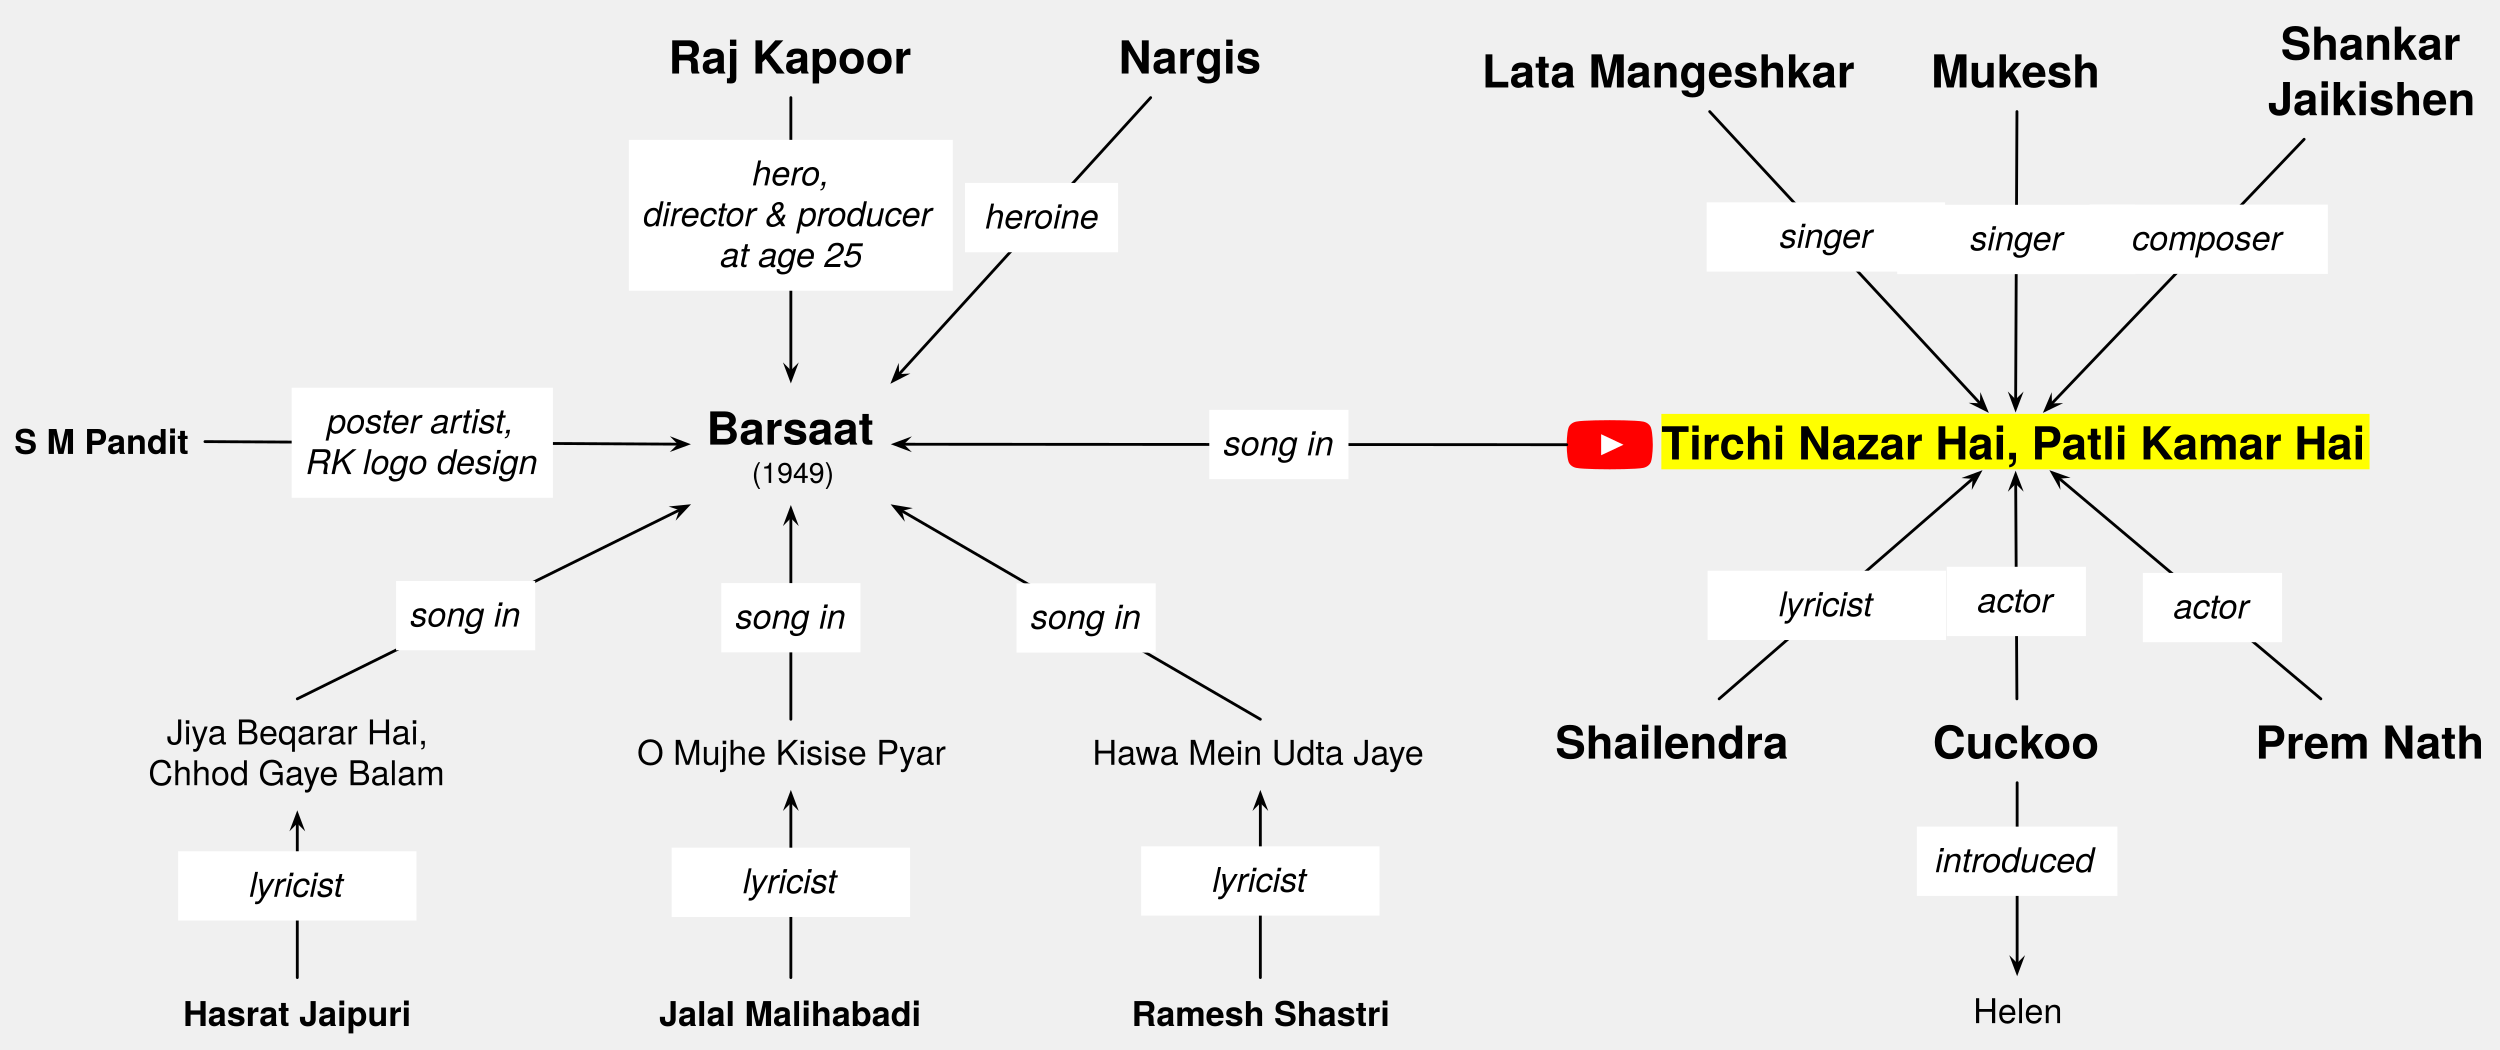
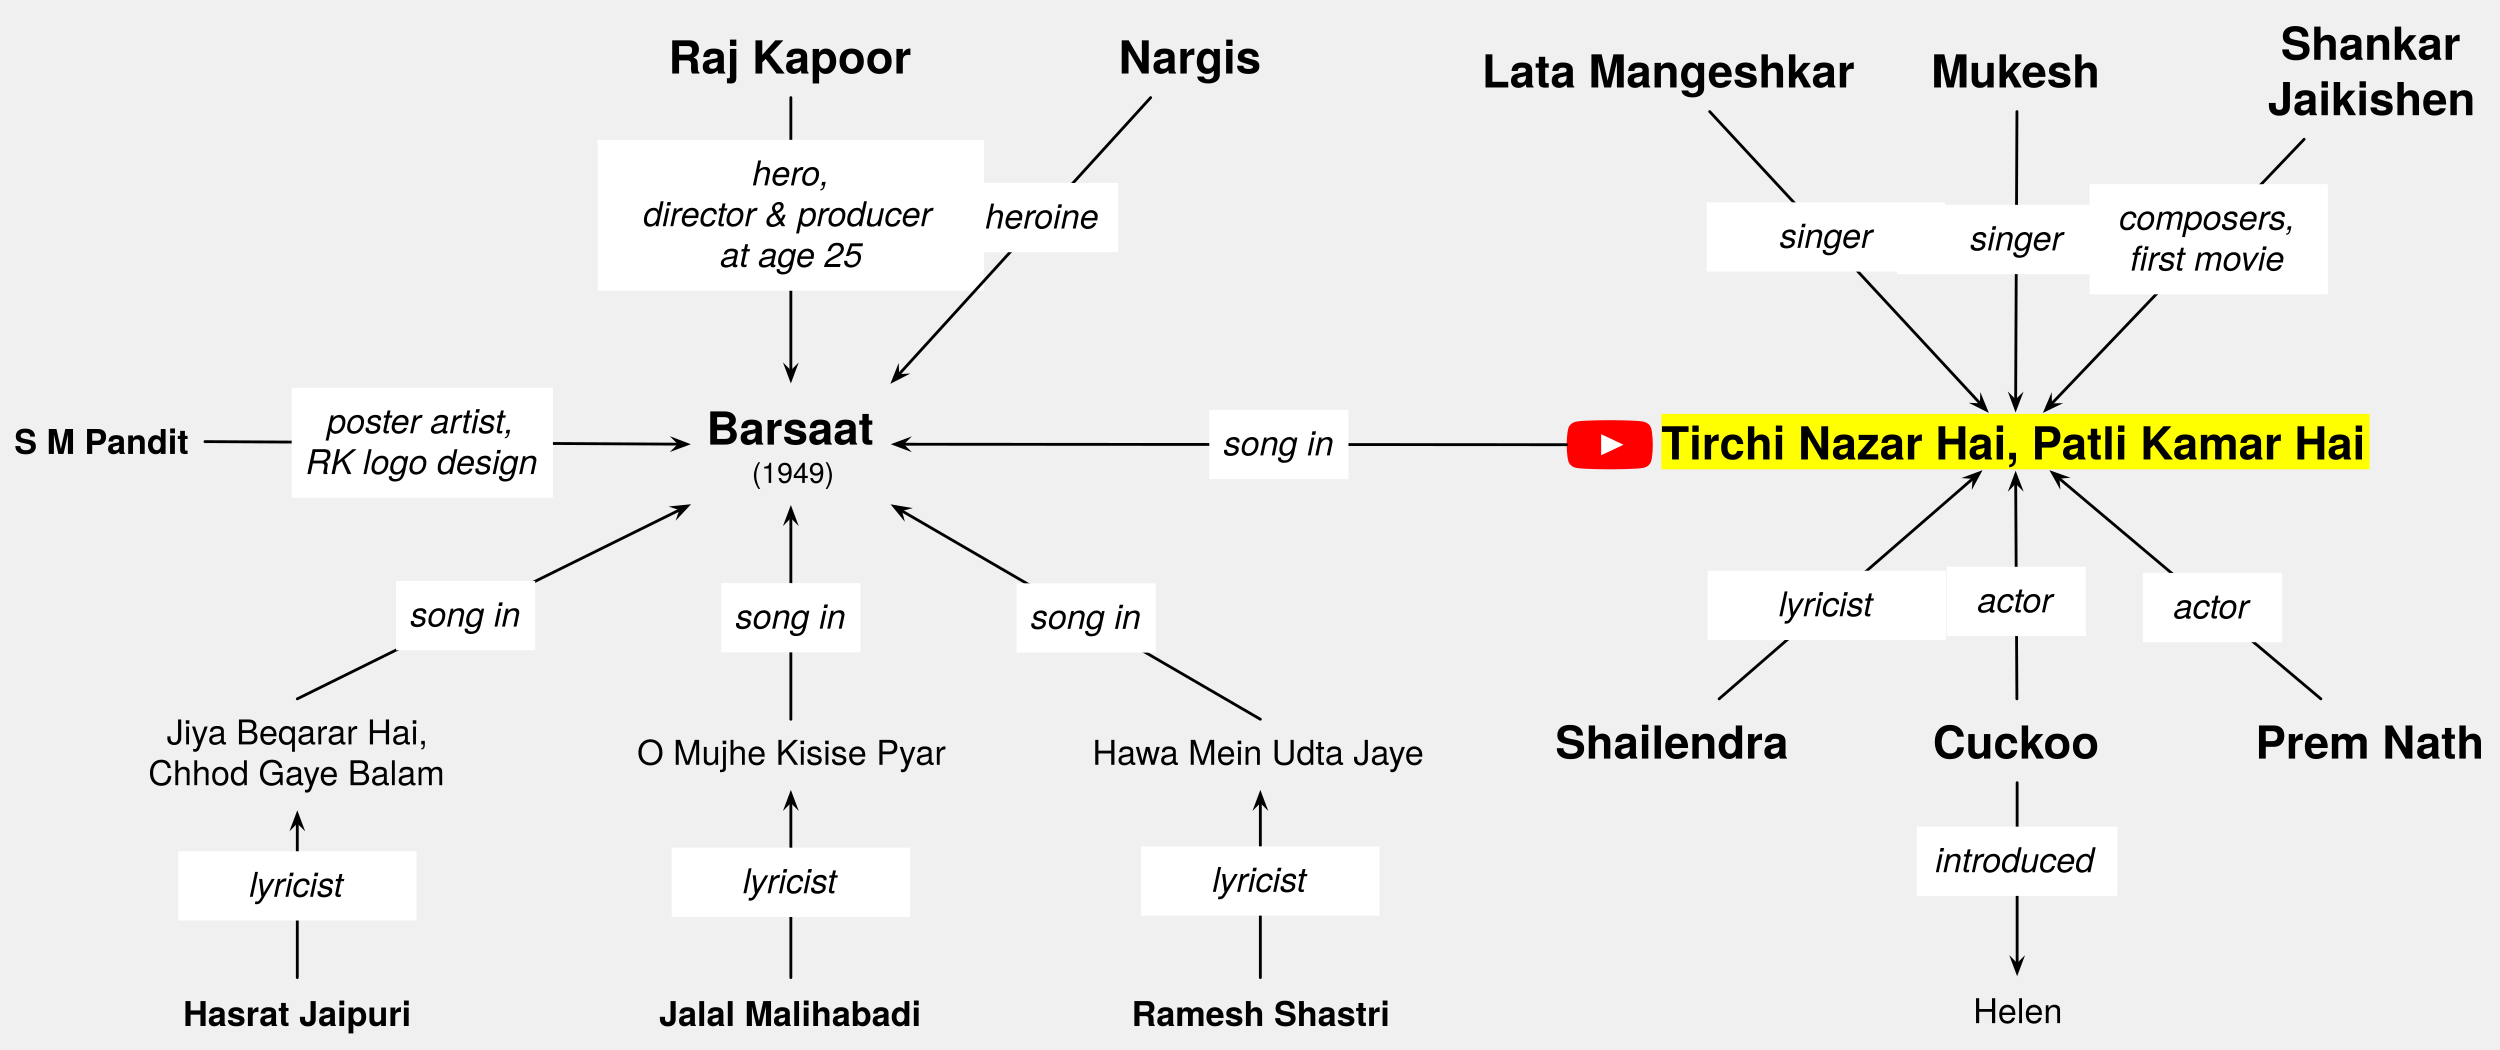
<svg xmlns="http://www.w3.org/2000/svg" xmlns:xlink="http://www.w3.org/1999/xlink" version="1.1" viewBox="148.185 88.222 878.251 368.776" width="878.251" height="368.776">
  <defs>
    <marker orient="auto" overflow="visible" markerUnits="strokeWidth" id="SharpArrow_Marker" stroke-linejoin="miter" stroke-miterlimit="10" viewBox="-3 -3 7 6" markerWidth="7" markerHeight="6" color="black">
      <g>
        <path d="M 2.5 0 L -1.5 -1.5 L 0 0 L 0 0 L -1.5 1.5 Z" fill="currentColor" stroke="currentColor" stroke-width="1" />
      </g>
    </marker>
  </defs>
  <g id="Canvas_1" fill="none" stroke-opacity="1" stroke="none" stroke-dasharray="none" fill-opacity="1">
    <g id="Canvas_1_Layer_1">
      <g id="Graphic_64">
        <a target="_blank" xlink:href="https://en.wikipedia.org/wiki/Barsaat_(1949_film)">
          <text transform="translate(396.3795 228.4107)" fill="black">
            <tspan font-family="Helvetica Neue" font-weight="bold" font-size="16" fill="black" x="0" y="16" xml:space="preserve">Barsaat</tspan>
            <tspan font-family="Helvetica Neue" font-size="10" fill="black" x="15.922" y="29.464" xml:space="preserve">(1949)</tspan>
          </text>
        </a>
      </g>
      <g id="Graphic_63">
        <a target="_blank" xlink:href="https://www.youtube.com/watch?v=cPhjCfvnDTo">
          <rect x="731.816" y="233.628" width="248.8" height="19.464" fill="yellow" />
          <text transform="translate(731.8161 233.6277)" fill="black">
            <tspan font-family="Helvetica Neue" font-weight="bold" font-size="16" fill="black" x="0" y="16" xml:space="preserve">Tirchi Nazar Hai, Patli Kamar Hai</tspan>
          </text>
        </a>
      </g>
      <g id="Group_60">
        <g id="Graphic_62">
          <a target="_blank" xlink:href="https://www.youtube.com/watch?v=cbErQRZZNKY">
            <path d="M 728.184 238.52 C 727.835 237.459 726.811 236.624 725.509 236.34 C 723.151 235.824 713.691 235.824 713.691 235.824 C 713.691 235.824 704.23 235.824 701.872 236.34 C 700.57 236.624 699.546 237.459 699.198 238.52 C 698.565 240.443 698.565 244.458 698.565 244.458 C 698.565 244.458 698.565 248.472 699.198 250.395 C 699.546 251.457 700.57 252.292 701.872 252.576 C 704.23 253.092 713.691 253.092 713.691 253.092 C 713.691 253.092 723.151 253.092 725.509 252.576 C 726.811 252.292 727.835 251.457 728.184 250.395 C 728.816 248.472 728.816 244.458 728.816 244.458 C 728.816 244.458 728.814 240.443 728.184 238.52 Z" fill="red" />
          </a>
        </g>
        <g id="Graphic_61">
          <a target="_blank" xlink:href="https://www.youtube.com/watch?v=cbErQRZZNKY">
            <path d="M 710.663 248.158 L 718.522 244.458 L 710.663 240.759 Z" fill="white" />
          </a>
        </g>
      </g>
      <g id="Graphic_58">
        <a target="_blank" xlink:href="https://en.wikipedia.org/wiki/Raj_Kapoor">
          <text transform="translate(383.0515 98.05706)" fill="black">
            <tspan font-family="Helvetica Neue" font-weight="bold" font-size="16" fill="black" x="0" y="16" xml:space="preserve">Raj Kapoor</tspan>
          </text>
        </a>
      </g>
      <g id="Line_57">
        <line x1="426.012" y1="122.521" x2="426.012" y2="219.011" marker-end="url(#SharpArrow_Marker)" stroke="black" stroke-linecap="round" stroke-linejoin="round" stroke-width="1" />
      </g>
      <g id="Graphic_56">
-         <rect x="369.111" y="137.35" width="113.8" height="53.008" fill="white" />
-         <text transform="translate(374.1115 142.3496)" fill="black">
-           <tspan font-family="Helvetica Neue" font-style="italic" font-size="12" fill="black" x="38.34" y="11" xml:space="preserve">hero,</tspan>
-           <tspan font-family="Helvetica Neue" font-style="italic" font-size="12" fill="black" x="0" y="25.336" xml:space="preserve">director &amp; producer</tspan>
-           <tspan font-family="Helvetica Neue" font-style="italic" font-size="12" fill="black" x="27.108" y="39.672" xml:space="preserve">at age 25</tspan>
+         <rect x="358.159" y="137.35" width="135.705" height="53.008" fill="white" />
+         <text transform="translate(363.1589 142.3496)" fill="black">
+           <tspan font-family="Helvetica Neue" font-style="italic" font-size="12" fill="black" x="49.293" y="11" xml:space="preserve">hero,</tspan>
+           <tspan font-family="Helvetica Neue" font-style="italic" font-size="12" fill="black" x="10.953" y="25.336" xml:space="preserve">director &amp; producer</tspan>
+           <tspan font-family="Helvetica Neue" font-style="italic" font-size="12" fill="black" x="38.061" y="39.672" xml:space="preserve">at age 25</tspan>
        </text>
      </g>
      <g id="Graphic_55">
        <a target="_blank" xlink:href="https://en.wikipedia.org/wiki/Nargis">
          <text transform="translate(541.1524 98.05706)" fill="black">
            <tspan font-family="Helvetica Neue" font-weight="bold" font-size="16" fill="black" x="8597567e-19" y="16" xml:space="preserve">Nargis</tspan>
          </text>
        </a>
      </g>
      <g id="Line_51">
        <line x1="552.409" y1="122.521" x2="463.604" y2="220.156" marker-end="url(#SharpArrow_Marker)" stroke="black" stroke-linecap="round" stroke-linejoin="round" stroke-width="1" />
      </g>
      <g id="Graphic_41">
        <rect x="487.182" y="152.498" width="53.788" height="24.336" fill="white" />
        <text transform="translate(492.1815 157.4979)" fill="black">
          <tspan font-family="Helvetica Neue" font-style="italic" font-size="12" fill="black" x="2.112" y="11" xml:space="preserve">heroine</tspan>
        </text>
      </g>
      <g id="Graphic_22">
        <a target="_blank" xlink:href="https://en.wikipedia.org/wiki/Shailendra_(lyricist)">
          <text transform="translate(694.5652 338.7292)" fill="black">
            <tspan font-family="Helvetica Neue" font-weight="bold" font-size="16" fill="black" x="7460699e-19" y="16" xml:space="preserve">Shailendra</tspan>
          </text>
        </a>
      </g>
      <g id="Graphic_21">
        <a target="_blank" xlink:href="https://en.wikipedia.org/wiki/Mukesh_(singer)">
          <text transform="translate(826.5841 102.9543)" fill="black">
            <tspan font-family="Helvetica Neue" font-weight="bold" font-size="16" fill="black" x="15987212e-20" y="16" xml:space="preserve">Mukesh</tspan>
          </text>
        </a>
      </g>
      <g id="Line_20">
        <line x1="856.741" y1="127.418" x2="856.28" y2="229.228" marker-end="url(#SharpArrow_Marker)" stroke="black" stroke-linecap="round" stroke-linejoin="round" stroke-width="1" />
      </g>
      <g id="Graphic_19">
        <rect x="814.666" y="160.179" width="83.744" height="24.336" fill="white" />
        <text transform="translate(819.6658 165.179)" fill="black">
          <tspan font-family="Helvetica Neue" font-style="italic" font-size="12" fill="black" x="20.654" y="11" xml:space="preserve">singer</tspan>
        </text>
      </g>
      <g id="Line_18">
        <line x1="752.119" y1="333.729" x2="841.683" y2="255.976" marker-end="url(#SharpArrow_Marker)" stroke="black" stroke-linecap="round" stroke-linejoin="round" stroke-width="1" />
      </g>
      <g id="Graphic_17">
        <rect x="748.077" y="288.72" width="83.744" height="24.336" fill="white" />
        <text transform="translate(753.0769 293.7202)" fill="black">
          <tspan font-family="Helvetica Neue" font-style="italic" font-size="12" fill="black" x="19.994" y="11" xml:space="preserve">lyricist</tspan>
        </text>
      </g>
      <g id="Graphic_66">
        <a target="_blank" xlink:href="https://en.wikipedia.org/wiki/Lata_Mangeshkar">
          <text transform="translate(668.7732 102.9543)" fill="black">
            <tspan font-family="Helvetica Neue" font-weight="bold" font-size="16" fill="black" x="21316282e-20" y="16" xml:space="preserve">Lata Mangeshkar</tspan>
          </text>
        </a>
      </g>
      <g id="Line_67">
        <line x1="748.798" y1="127.418" x2="844.209" y2="230.4" marker-end="url(#SharpArrow_Marker)" stroke="black" stroke-linecap="round" stroke-linejoin="round" stroke-width="1" />
      </g>
      <g id="Graphic_68">
        <rect x="747.739" y="159.302" width="83.744" height="24.336" fill="white" />
        <text transform="translate(752.7391 164.3017)" fill="black">
          <tspan font-family="Helvetica Neue" font-style="italic" font-size="12" fill="black" x="20.654" y="11" xml:space="preserve">singer</tspan>
        </text>
      </g>
      <g id="Graphic_69">
        <a target="_blank" xlink:href="https://en.wikipedia.org/wiki/Raj_Kapoor">
          <text transform="translate(153.1853 235.6858)" fill="black">
            <tspan font-family="Helvetica Neue" font-weight="bold" font-size="12" fill="black" x="40500936e-20" y="12" xml:space="preserve">S M Pandit</tspan>
          </text>
        </a>
      </g>
      <g id="Line_70">
        <line x1="220.189" y1="243.36" x2="386.98" y2="244.259" marker-end="url(#SharpArrow_Marker)" stroke="black" stroke-linecap="round" stroke-linejoin="round" stroke-width="1" />
      </g>
      <g id="Graphic_72">
        <a target="_blank" xlink:href="https://en.wikipedia.org/wiki/Hasrat_Jaipuri">
          <text transform="translate(212.5215 436.6499)" fill="black">
            <tspan font-family="Helvetica Neue" font-weight="bold" font-size="12" fill="black" x="0" y="12" xml:space="preserve">Hasrat Jaipuri</tspan>
          </text>
        </a>
      </g>
      <g id="Graphic_73">
        <a target="_blank" xlink:href="https://www.saregama.com/artist/jalal-malihabadi_15901/songs">
          <text transform="translate(379.7155 436.6499)" fill="black">
            <tspan font-family="Helvetica Neue" font-weight="bold" font-size="12" fill="black" x="27711167e-20" y="12" xml:space="preserve">Jalal Malihabadi</tspan>
          </text>
        </a>
      </g>
      <g id="Graphic_74">
        <a target="_blank" xlink:href="https://shankarjaikishan.wordpress.com/2016/05/02/ramesh-shastry-the-lyricist-of-hawa-mein-udta-jaye-in-barsaat/">
          <text transform="translate(545.7334 436.6499)" fill="black">
            <tspan font-family="Helvetica Neue" font-weight="bold" font-size="12" fill="black" x="3410605e-19" y="12" xml:space="preserve">Ramesh Shastri</tspan>
          </text>
        </a>
      </g>
      <g id="Line_76">
        <line x1="252.625" y1="431.65" x2="252.625" y2="376.801" marker-end="url(#SharpArrow_Marker)" stroke="black" stroke-linecap="round" stroke-linejoin="round" stroke-width="1" />
      </g>
      <g id="Graphic_77">
        <a target="_blank" xlink:href="https://en.wikipedia.org/wiki/Hasrat_Jaipuri">
          <text transform="translate(200.2815 338.7292)" fill="black">
            <tspan font-family="Helvetica Neue" font-size="12" fill="black" x="6.456" y="11" xml:space="preserve">Jiya Beqarar Hai,</tspan>
            <tspan font-family="Helvetica Neue" font-size="12" fill="black" x="0" y="25.336" xml:space="preserve">Chhod Gaye Balam</tspan>
          </text>
        </a>
      </g>
      <g id="Graphic_78">
        <a target="_blank" xlink:href="https://en.wikipedia.org/wiki/Hasrat_Jaipuri">
          <text transform="translate(371.9995 345.8972)" fill="black">
            <tspan font-family="Helvetica Neue" font-size="12" fill="black" x="6252776e-19" y="11" xml:space="preserve">O Mujhe Kisise Pyar</tspan>
          </text>
        </a>
      </g>
      <g id="Graphic_79">
        <a target="_blank" xlink:href="https://en.wikipedia.org/wiki/Hasrat_Jaipuri">
          <text transform="translate(531.9454 345.8972)" fill="black">
            <tspan font-family="Helvetica Neue" font-size="12" fill="black" x="8100187e-19" y="11" xml:space="preserve">Hawa Mein Udta Jaye</tspan>
          </text>
        </a>
      </g>
      <g id="Line_80">
        <line x1="426.012" y1="431.65" x2="426.012" y2="369.633" marker-end="url(#SharpArrow_Marker)" stroke="black" stroke-linecap="round" stroke-linejoin="round" stroke-width="1" />
      </g>
      <g id="Line_81">
        <line x1="590.949" y1="431.65" x2="590.949" y2="369.633" marker-end="url(#SharpArrow_Marker)" stroke="black" stroke-linecap="round" stroke-linejoin="round" stroke-width="1" />
      </g>
      <g id="Graphic_82">
        <rect x="549.077" y="385.545" width="83.744" height="24.336" fill="white" />
        <text transform="translate(554.0774 390.5447)" fill="black">
          <tspan font-family="Helvetica Neue" font-style="italic" font-size="12" fill="black" x="19.994" y="11" xml:space="preserve">lyricist</tspan>
        </text>
      </g>
      <g id="Graphic_83">
        <rect x="384.139" y="386.019" width="83.744" height="24.336" fill="white" />
        <text transform="translate(389.1395 391.0192)" fill="black">
          <tspan font-family="Helvetica Neue" font-style="italic" font-size="12" fill="black" x="19.994" y="11" xml:space="preserve">lyricist</tspan>
        </text>
      </g>
      <g id="Graphic_84">
        <rect x="210.753" y="387.271" width="83.744" height="24.336" fill="white" />
        <text transform="translate(215.7535 392.2709)" fill="black">
          <tspan font-family="Helvetica Neue" font-style="italic" font-size="12" fill="black" x="19.994" y="11" xml:space="preserve">lyricist</tspan>
        </text>
      </g>
      <g id="Line_85">
        <line x1="698.565" y1="244.447" x2="465.043" y2="244.286" marker-end="url(#SharpArrow_Marker)" stroke="black" stroke-linecap="round" stroke-linejoin="round" stroke-width="1" />
      </g>
      <g id="Line_88">
        <line x1="252.625" y1="333.729" x2="387.435" y2="267.104" marker-end="url(#SharpArrow_Marker)" stroke="black" stroke-linecap="round" stroke-linejoin="round" stroke-width="1" />
      </g>
      <g id="Line_89">
        <line x1="426.012" y1="340.897" x2="426.012" y2="269.555" marker-end="url(#SharpArrow_Marker)" stroke="black" stroke-linecap="round" stroke-linejoin="round" stroke-width="1" />
      </g>
      <g id="Line_90">
        <line x1="590.949" y1="340.897" x2="464.448" y2="267.366" marker-end="url(#SharpArrow_Marker)" stroke="black" stroke-linecap="round" stroke-linejoin="round" stroke-width="1" />
      </g>
      <g id="Graphic_91">
        <rect x="573.01" y="232.209" width="48.892" height="24.336" fill="white" />
        <text transform="translate(578.0099 237.2095)" fill="black">
          <tspan font-family="Helvetica Neue" font-style="italic" font-size="12" fill="black" x="0" y="11" xml:space="preserve">song in</tspan>
        </text>
      </g>
      <g id="Graphic_92">
        <rect x="505.29" y="293.148" width="48.892" height="24.336" fill="white" />
        <text transform="translate(510.2898 298.1478)" fill="black">
          <tspan font-family="Helvetica Neue" font-style="italic" font-size="12" fill="black" x="0" y="11" xml:space="preserve">song in</tspan>
        </text>
      </g>
      <g id="Graphic_93">
        <rect x="401.565" y="293.062" width="48.892" height="24.336" fill="white" />
        <text transform="translate(406.5655 298.0617)" fill="black">
          <tspan font-family="Helvetica Neue" font-style="italic" font-size="12" fill="black" x="0" y="11" xml:space="preserve">song in</tspan>
        </text>
      </g>
      <g id="Graphic_94">
        <rect x="287.314" y="292.336" width="48.892" height="24.336" fill="white" />
        <text transform="translate(292.3139 297.3361)" fill="black">
          <tspan font-family="Helvetica Neue" font-style="italic" font-size="12" fill="black" x="0" y="11" xml:space="preserve">song in</tspan>
        </text>
      </g>
      <g id="Graphic_96">
        <rect x="250.649" y="224.435" width="91.78" height="38.672" fill="white" />
        <text transform="translate(255.6494 229.4354)" fill="black">
          <tspan font-family="Helvetica Neue" font-style="italic" font-size="12" fill="black" x="7.446" y="11" xml:space="preserve">poster artist, </tspan>
          <tspan font-family="Helvetica Neue" font-style="italic" font-size="12" fill="black" x="0" y="25.336" xml:space="preserve">RK logo design</tspan>
        </text>
      </g>
      <g id="Graphic_97">
        <a target="_blank" xlink:href="https://en.wikipedia.org/wiki/Shankar%E2%80%93Jaikishan">
          <text transform="translate(944.8527 93.2222)" fill="black">
            <tspan font-family="Helvetica Neue" font-weight="bold" font-size="16" fill="black" x="4.568" y="16" xml:space="preserve">Shankar</tspan>
            <tspan font-family="Helvetica Neue" font-weight="bold" font-size="16" fill="black" x="4192202e-19" y="35.464" xml:space="preserve">Jaikishen</tspan>
          </text>
        </a>
      </g>
      <g id="Line_98">
        <line x1="957.629" y1="137.15" x2="868.547" y2="230.445" marker-end="url(#SharpArrow_Marker)" stroke="black" stroke-linecap="round" stroke-linejoin="round" stroke-width="1" />
      </g>
      <g id="Graphic_99">
-         <rect x="882.219" y="160.107" width="83.744" height="24.336" fill="white" />
-         <text transform="translate(887.2189 165.107)" fill="black">
-           <tspan font-family="Helvetica Neue" font-style="italic" font-size="12" fill="black" x="9.986" y="11" xml:space="preserve">composer</tspan>
+         <rect x="882.219" y="152.939" width="83.744" height="38.672" fill="white" />
+         <text transform="translate(887.2189 157.939)" fill="black">
+           <tspan font-family="Helvetica Neue" font-style="italic" font-size="12" fill="black" x="5.432" y="11" xml:space="preserve">composers,</tspan>
+           <tspan font-family="Helvetica Neue" font-style="italic" font-size="12" fill="black" x="9.32" y="25.336" xml:space="preserve">first movie</tspan>
        </text>
      </g>
      <g id="Graphic_100">
        <a target="_blank" xlink:href="https://en.wikipedia.org/wiki/Cuckoo_Moray">
          <text transform="translate(827.1761 338.7292)" fill="black">
            <tspan font-family="Helvetica Neue" font-weight="bold" font-size="16" fill="black" x="0" y="16" xml:space="preserve">Cuckoo</tspan>
          </text>
        </a>
      </g>
      <g id="Graphic_101">
        <a target="_blank" xlink:href="https://en.wikipedia.org/wiki/Prem_Nath">
          <text transform="translate(940.5407 338.7292)" fill="black">
            <tspan font-family="Helvetica Neue" font-weight="bold" font-size="16" fill="black" x="31974423e-20" y="16" xml:space="preserve">Prem Nath</tspan>
          </text>
        </a>
      </g>
      <g id="Line_102">
        <line x1="856.725" y1="333.729" x2="856.296" y2="257.492" marker-end="url(#SharpArrow_Marker)" stroke="black" stroke-linecap="round" stroke-linejoin="round" stroke-width="1" />
      </g>
      <g id="Line_103">
        <line x1="963.499" y1="333.729" x2="871.135" y2="255.927" marker-end="url(#SharpArrow_Marker)" stroke="black" stroke-linecap="round" stroke-linejoin="round" stroke-width="1" />
      </g>
      <g id="Graphic_104">
        <rect x="832.086" y="287.341" width="48.892" height="24.336" fill="white" />
        <text transform="translate(837.0864 292.3411)" fill="black">
          <tspan font-family="Helvetica Neue" font-style="italic" font-size="12" fill="black" x="5.778" y="11" xml:space="preserve">actor</tspan>
        </text>
      </g>
      <g id="Graphic_105">
        <rect x="900.983" y="289.493" width="48.892" height="24.336" fill="white" />
        <text transform="translate(905.9834 294.4932)" fill="black">
          <tspan font-family="Helvetica Neue" font-style="italic" font-size="12" fill="black" x="5.778" y="11" xml:space="preserve">actor</tspan>
        </text>
      </g>
      <g id="Graphic_106">
        <a target="_blank" xlink:href="https://shankarjaikishan.wordpress.com/2016/05/02/ramesh-shastry-the-lyricist-of-hawa-mein-udta-jaye-in-barsaat/">
          <text transform="translate(841.3641 436.6499)" fill="black">
            <tspan font-family="Helvetica Neue" font-size="12" fill="black" x="0" y="11" xml:space="preserve">Helen</tspan>
          </text>
        </a>
      </g>
      <g id="Line_107">
        <line x1="856.808" y1="363.193" x2="856.808" y2="427.25" marker-end="url(#SharpArrow_Marker)" stroke="black" stroke-linecap="round" stroke-linejoin="round" stroke-width="1" />
      </g>
      <g id="Graphic_108">
        <rect x="821.584" y="378.618" width="70.448" height="24.336" fill="white" />
        <text transform="translate(826.5841 383.6185)" fill="black">
          <tspan font-family="Helvetica Neue" font-style="italic" font-size="12" fill="black" x="1.436" y="11" xml:space="preserve">introduced</tspan>
        </text>
      </g>
    </g>
  </g>
</svg>
